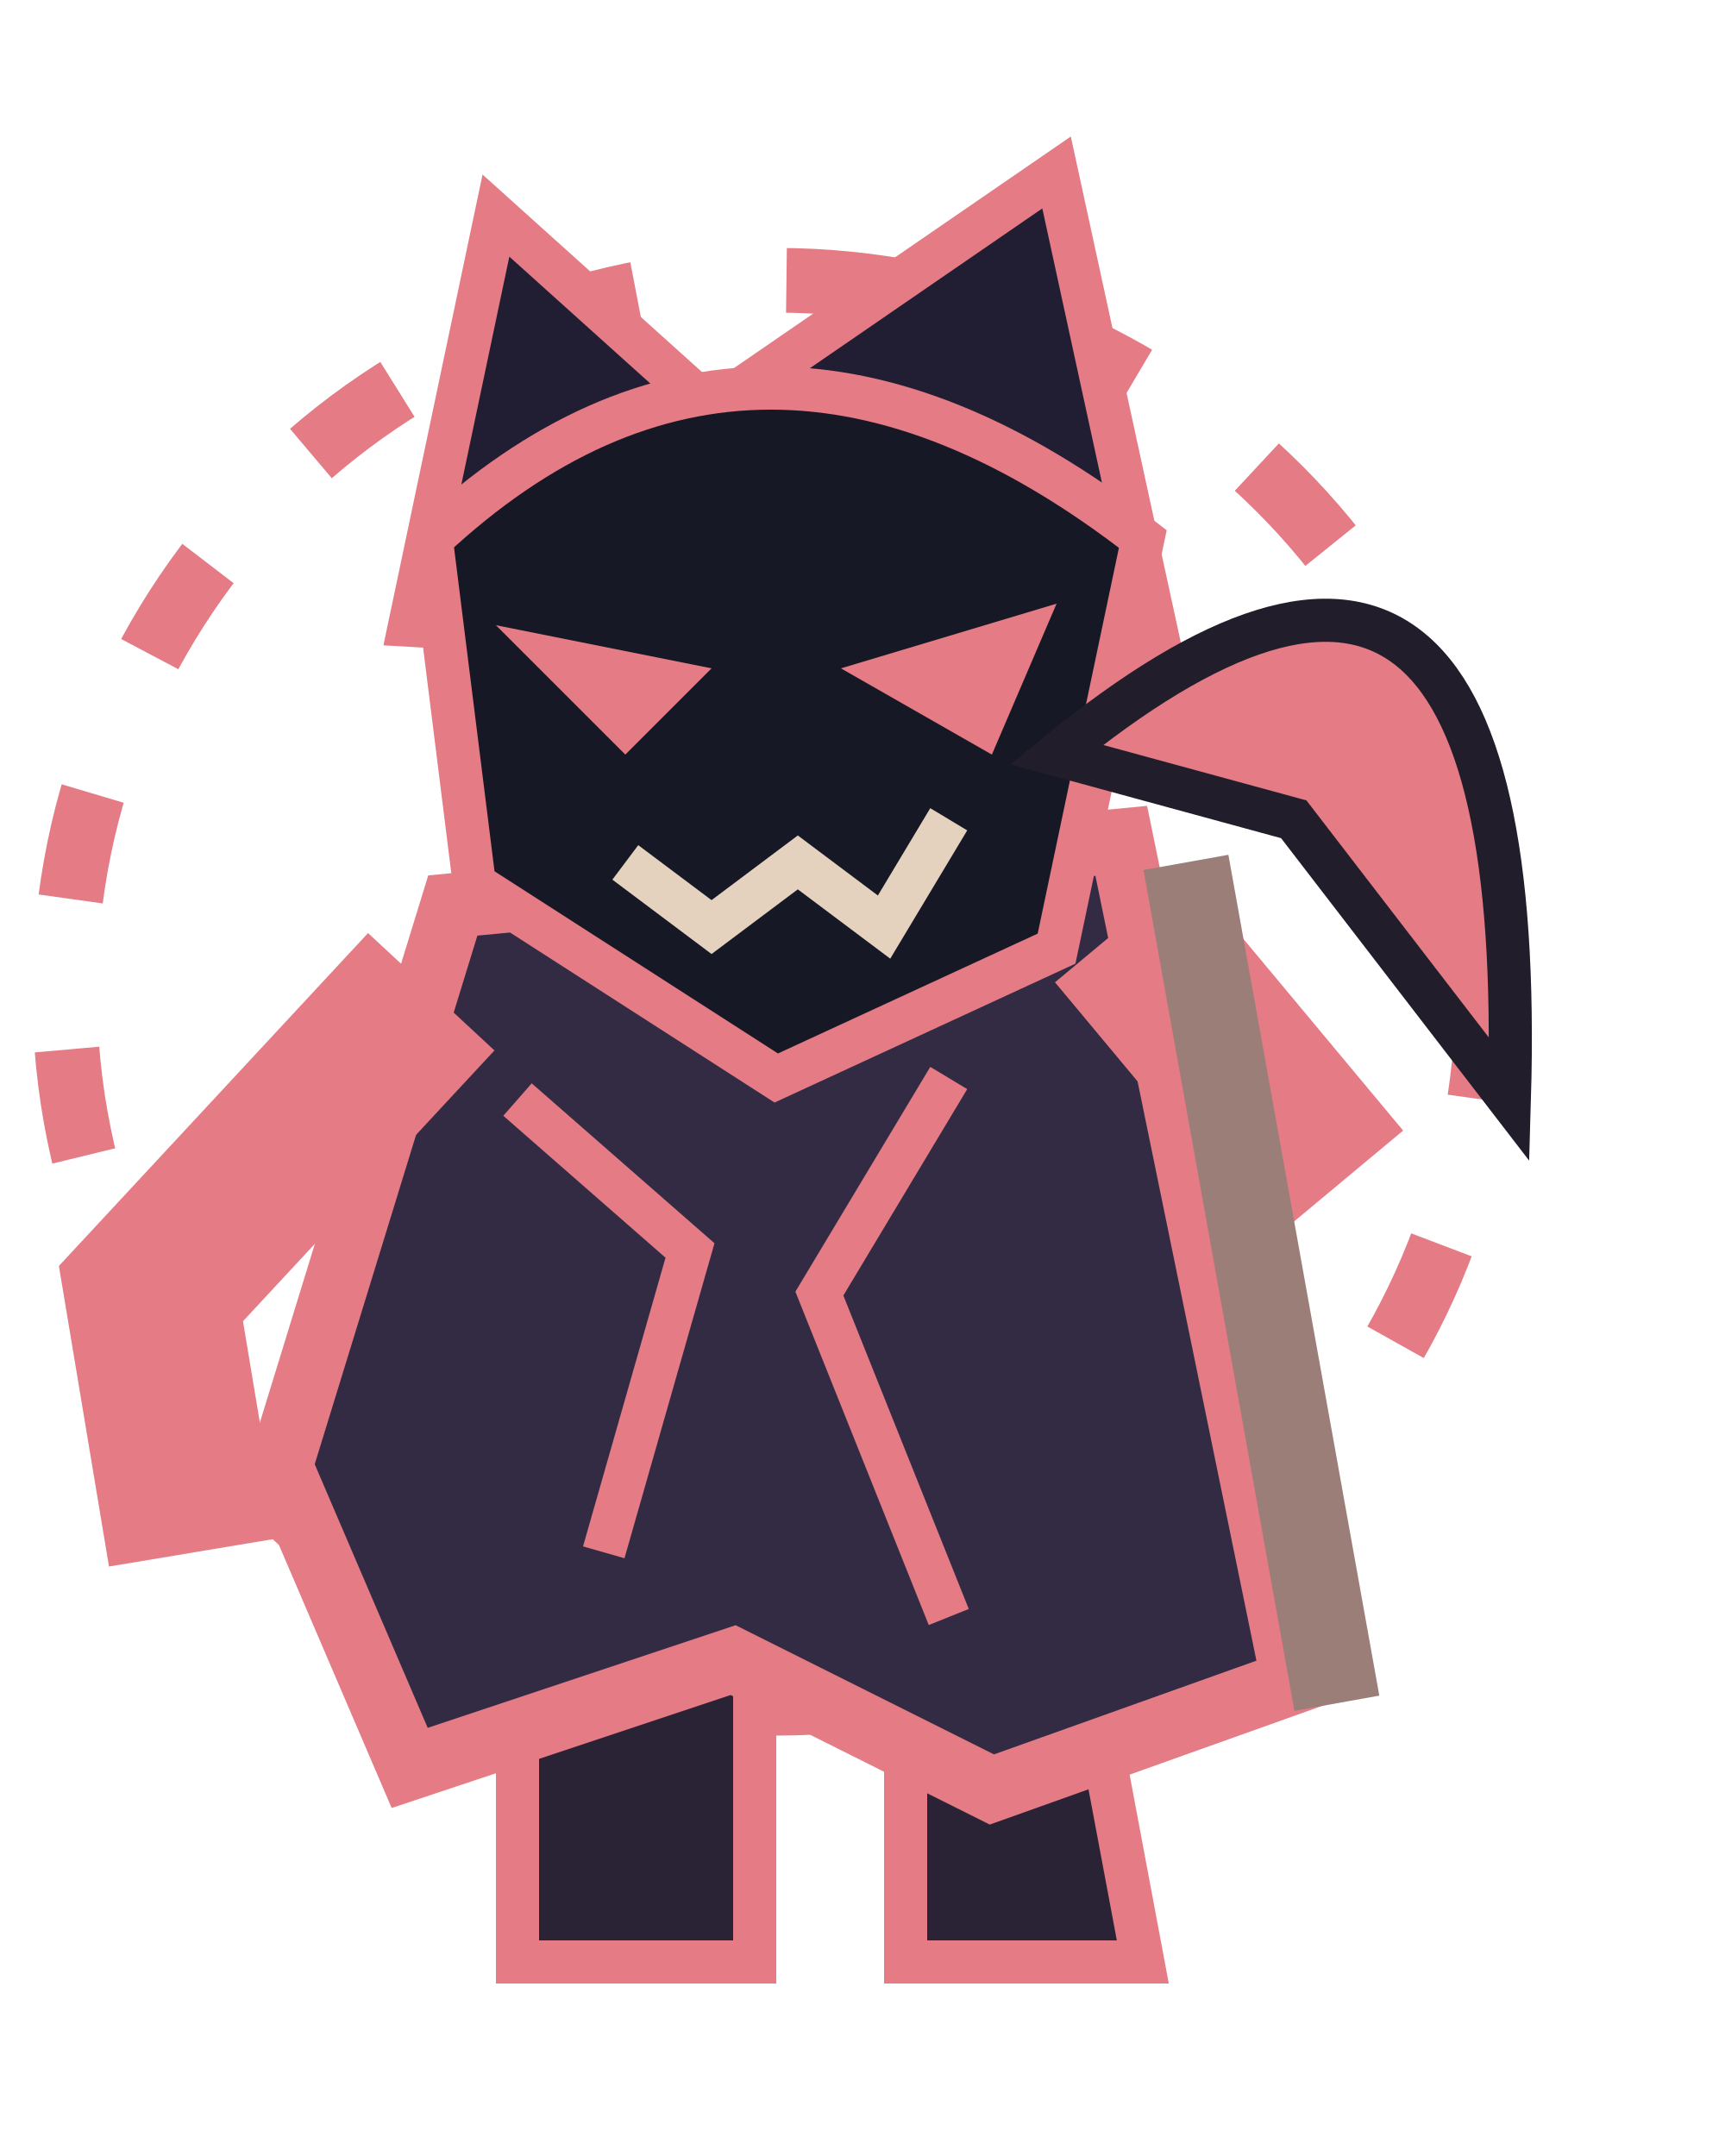
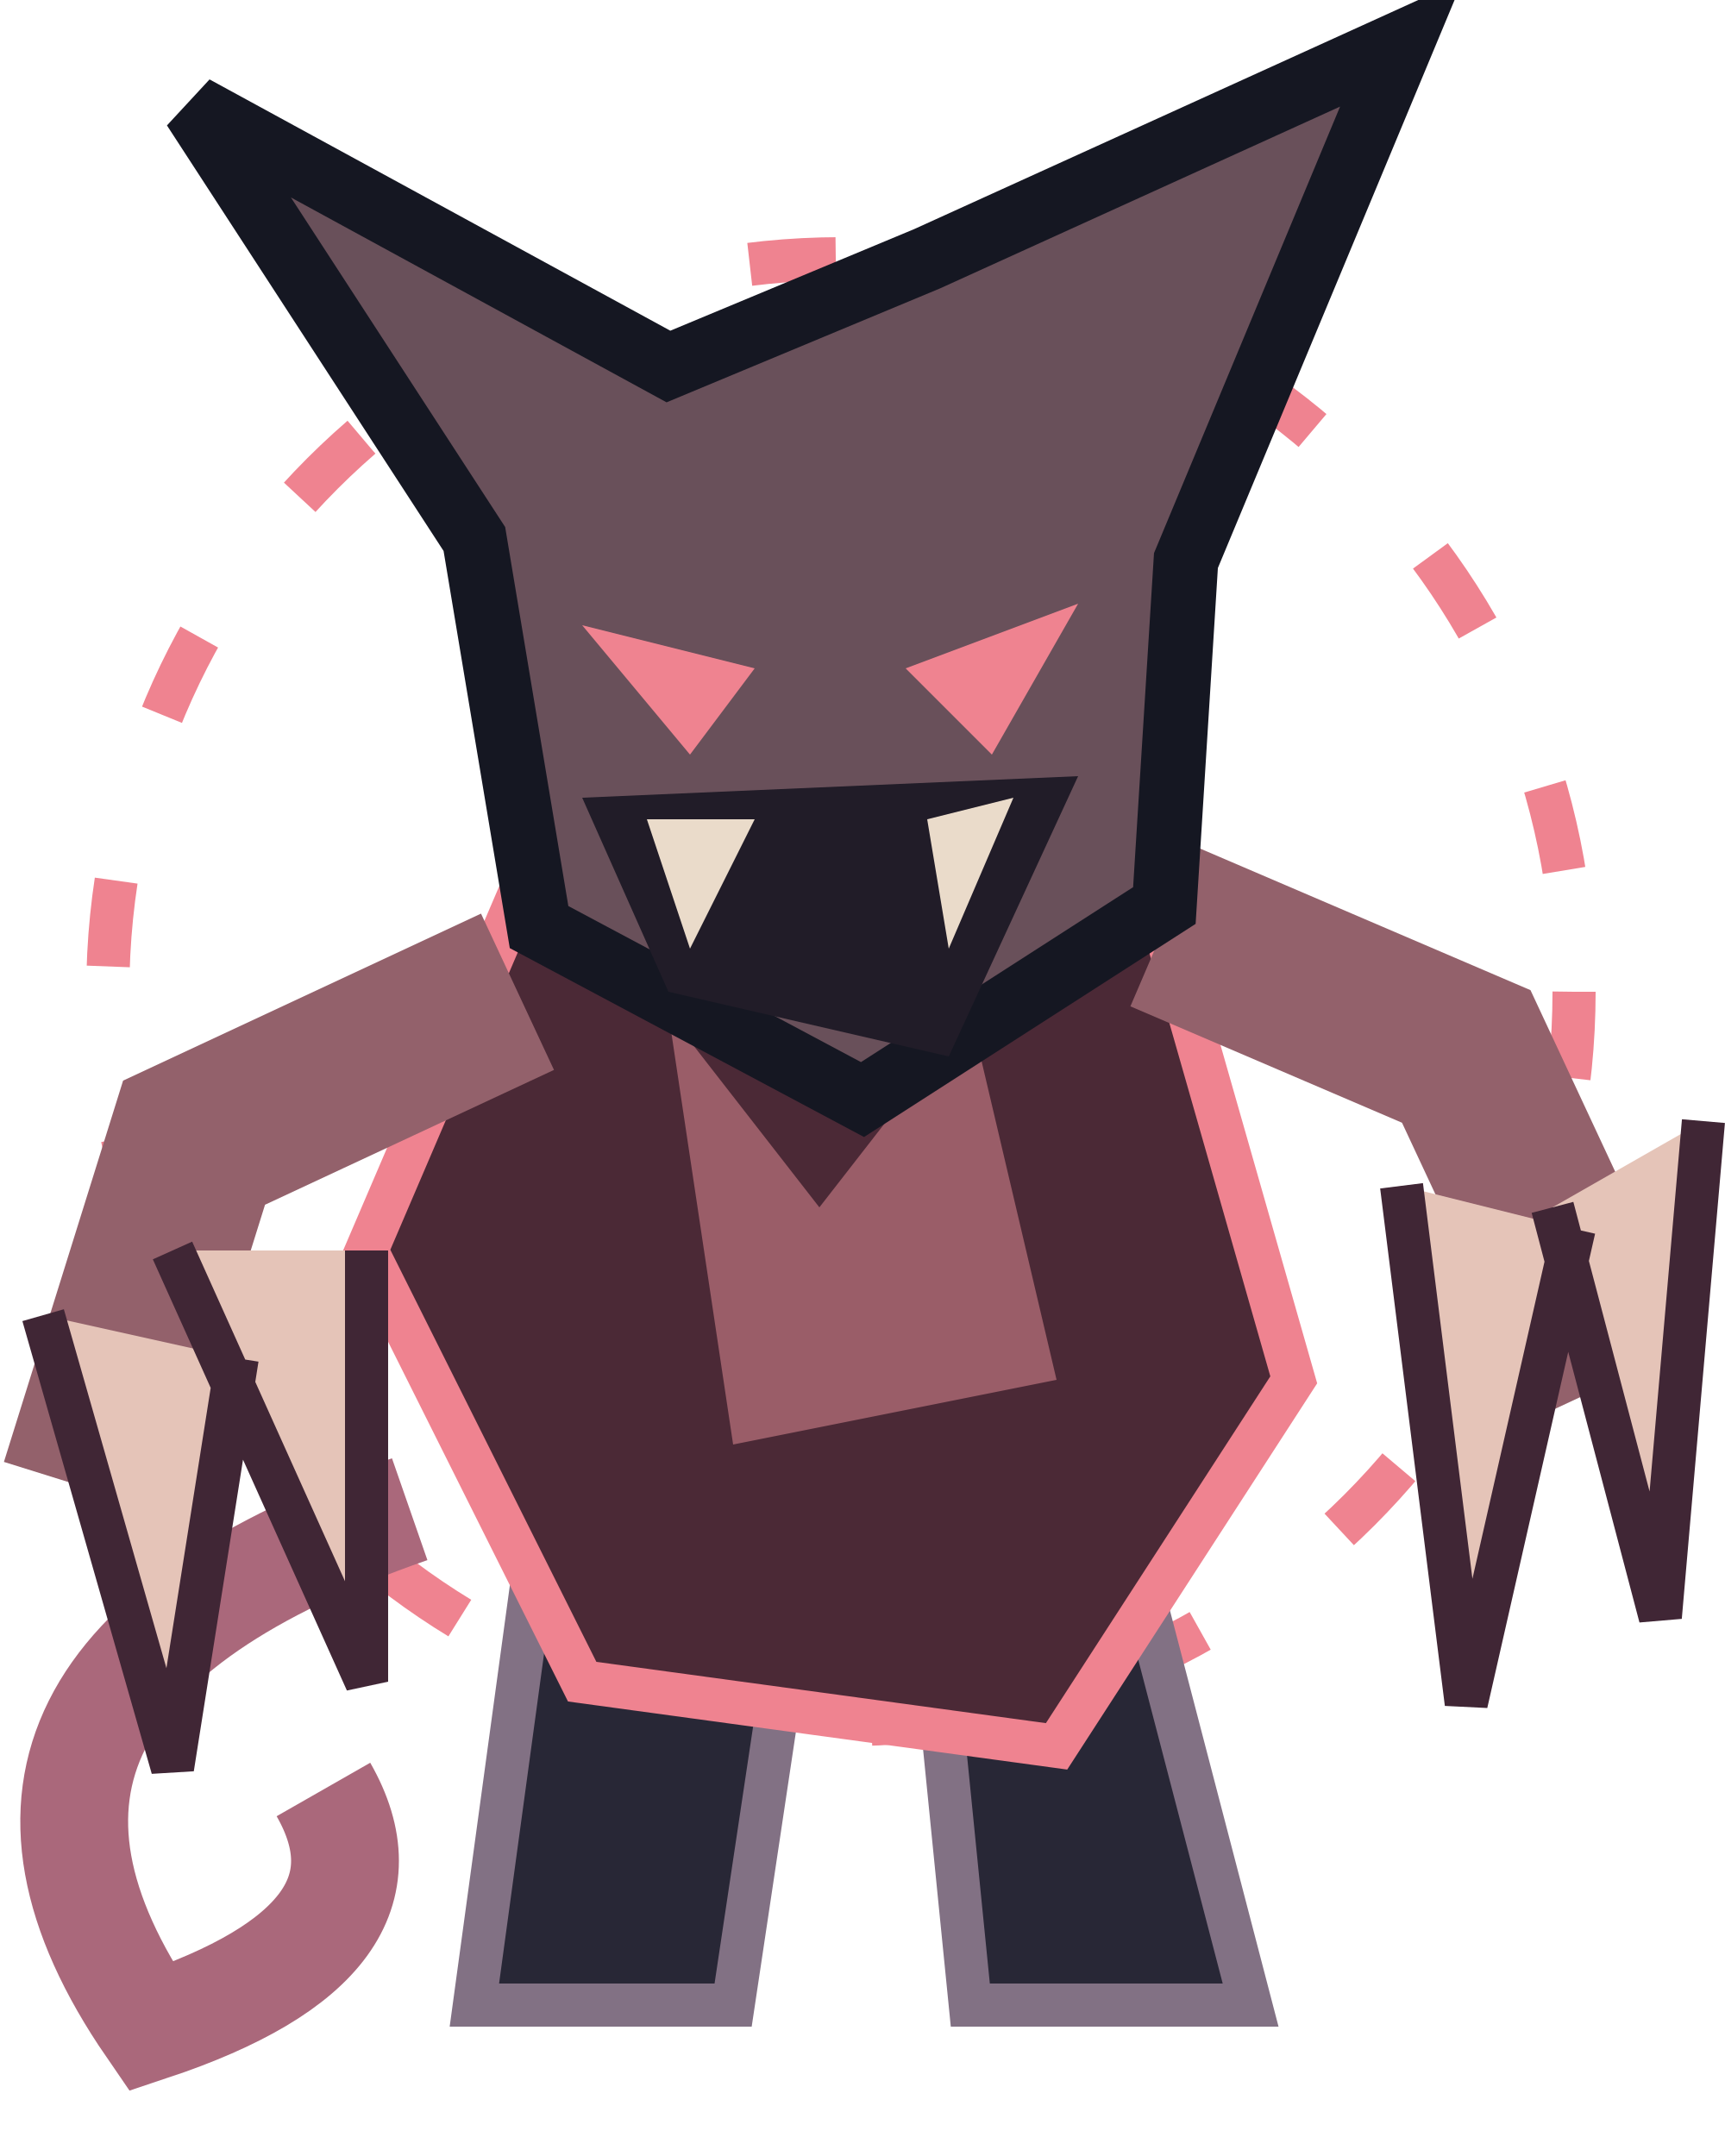
<svg xmlns="http://www.w3.org/2000/svg" width="80" height="100" viewBox="0 0 80 100">
-   <circle cx="36" cy="46" r="33" fill="none" stroke="#e47b85" stroke-width="3" stroke-dasharray="5 7" />
-   <g transform="rotate(0 36 55)">
-     <path d="M24 75L24 91H35L35 75M42 75L42 91H53L50 75" fill="#292335" stroke="#e47b85" stroke-width="2" />
-     <path d="M21 42L52 39L60 78L46 83L34 77L19 82L13 68Z" fill="#332b43" stroke="#e47b85" stroke-width="3" />
-     <path d="M20 46L7 60L9 72M52 43L62 55" fill="none" stroke="#e47b85" stroke-width="8" />
-     <path d="M19 29L23 10L33 19L49 8L54 31Z" fill="#211d32" stroke="#e47b85" stroke-width="2" />
-     <path d="M20 25Q35 11 53 25L49 44L36 50L22 41Z" fill="#171826" stroke="#e47b85" stroke-width="2" />
-     <path d="M23 29L33 31L29 35Z M39 31L49 28L46 35Z" fill="#e47b85" />
-     <path d="M29 40L33 43L37 40L41 43L44 38" fill="none" stroke="#e4d2bf" stroke-width="2" />
-     <path d="M24 51L32 58L28 72M44 50L38 60L44 75" fill="none" stroke="#e47b85" stroke-width="2" />
-     <path d="M55 40L62 79" stroke="#9b7e78" stroke-width="4" />
-     <path d="M49 35Q71 17 70 51L60 38Z" fill="#e47b85" stroke="#221d2b" stroke-width="2" />
+   <circle cx="39" cy="46" r="34" fill="none" stroke="#ef8390" stroke-width="2" stroke-dasharray="4 8" />
+   <g transform="rotate(0 38 57)" opacity="1">
+     <path d="M25 71L22 93H34L37 73M43 73L45 93H58L52 70" fill="#282736" stroke="#827184" stroke-width="2" />
+     <path d="M26 37L52 36L60 64L49 81L27 78L17 58Z" fill="#4b2936" stroke="#ef8390" stroke-width="2" />
+     <path d="M24 46L9 53L4 69M54 43L68 49L75 64" fill="none" stroke="#93616b" stroke-width="8" />
+     <path d="M19 70Q-4 78 7 94Q19 90 15 83" fill="none" stroke="#aa687b" stroke-width="5" />
+     <path d="M31 47L38 56L45 47L49 64L34 67Z" fill="#9a5d68" />
+     <path d="M22 25L9 5L31 17L43 12L65 2L55 26L54 42L40 51L25 43Z" fill="#69505a" stroke="#151722" stroke-width="3" />
+     <path d="M27 29L35 31L32 35Z M42 31L50 28L46 35Z" fill="#ef8390" />
+     <path d="M27 37L50 36L44 49L31 46Z" fill="#211c28" />
+     <path d="M30 38L32 44L35 38M43 38L44 44L47 37" fill="#eadbca" />
+     <path d="M2 61L8 82L11 63M8 58L17 78L17 58M65 55L68 79L73 57M72 56L77 75L79 52" fill="#e5c4b8" stroke="#402635" stroke-width="2" />
  </g>
</svg>
